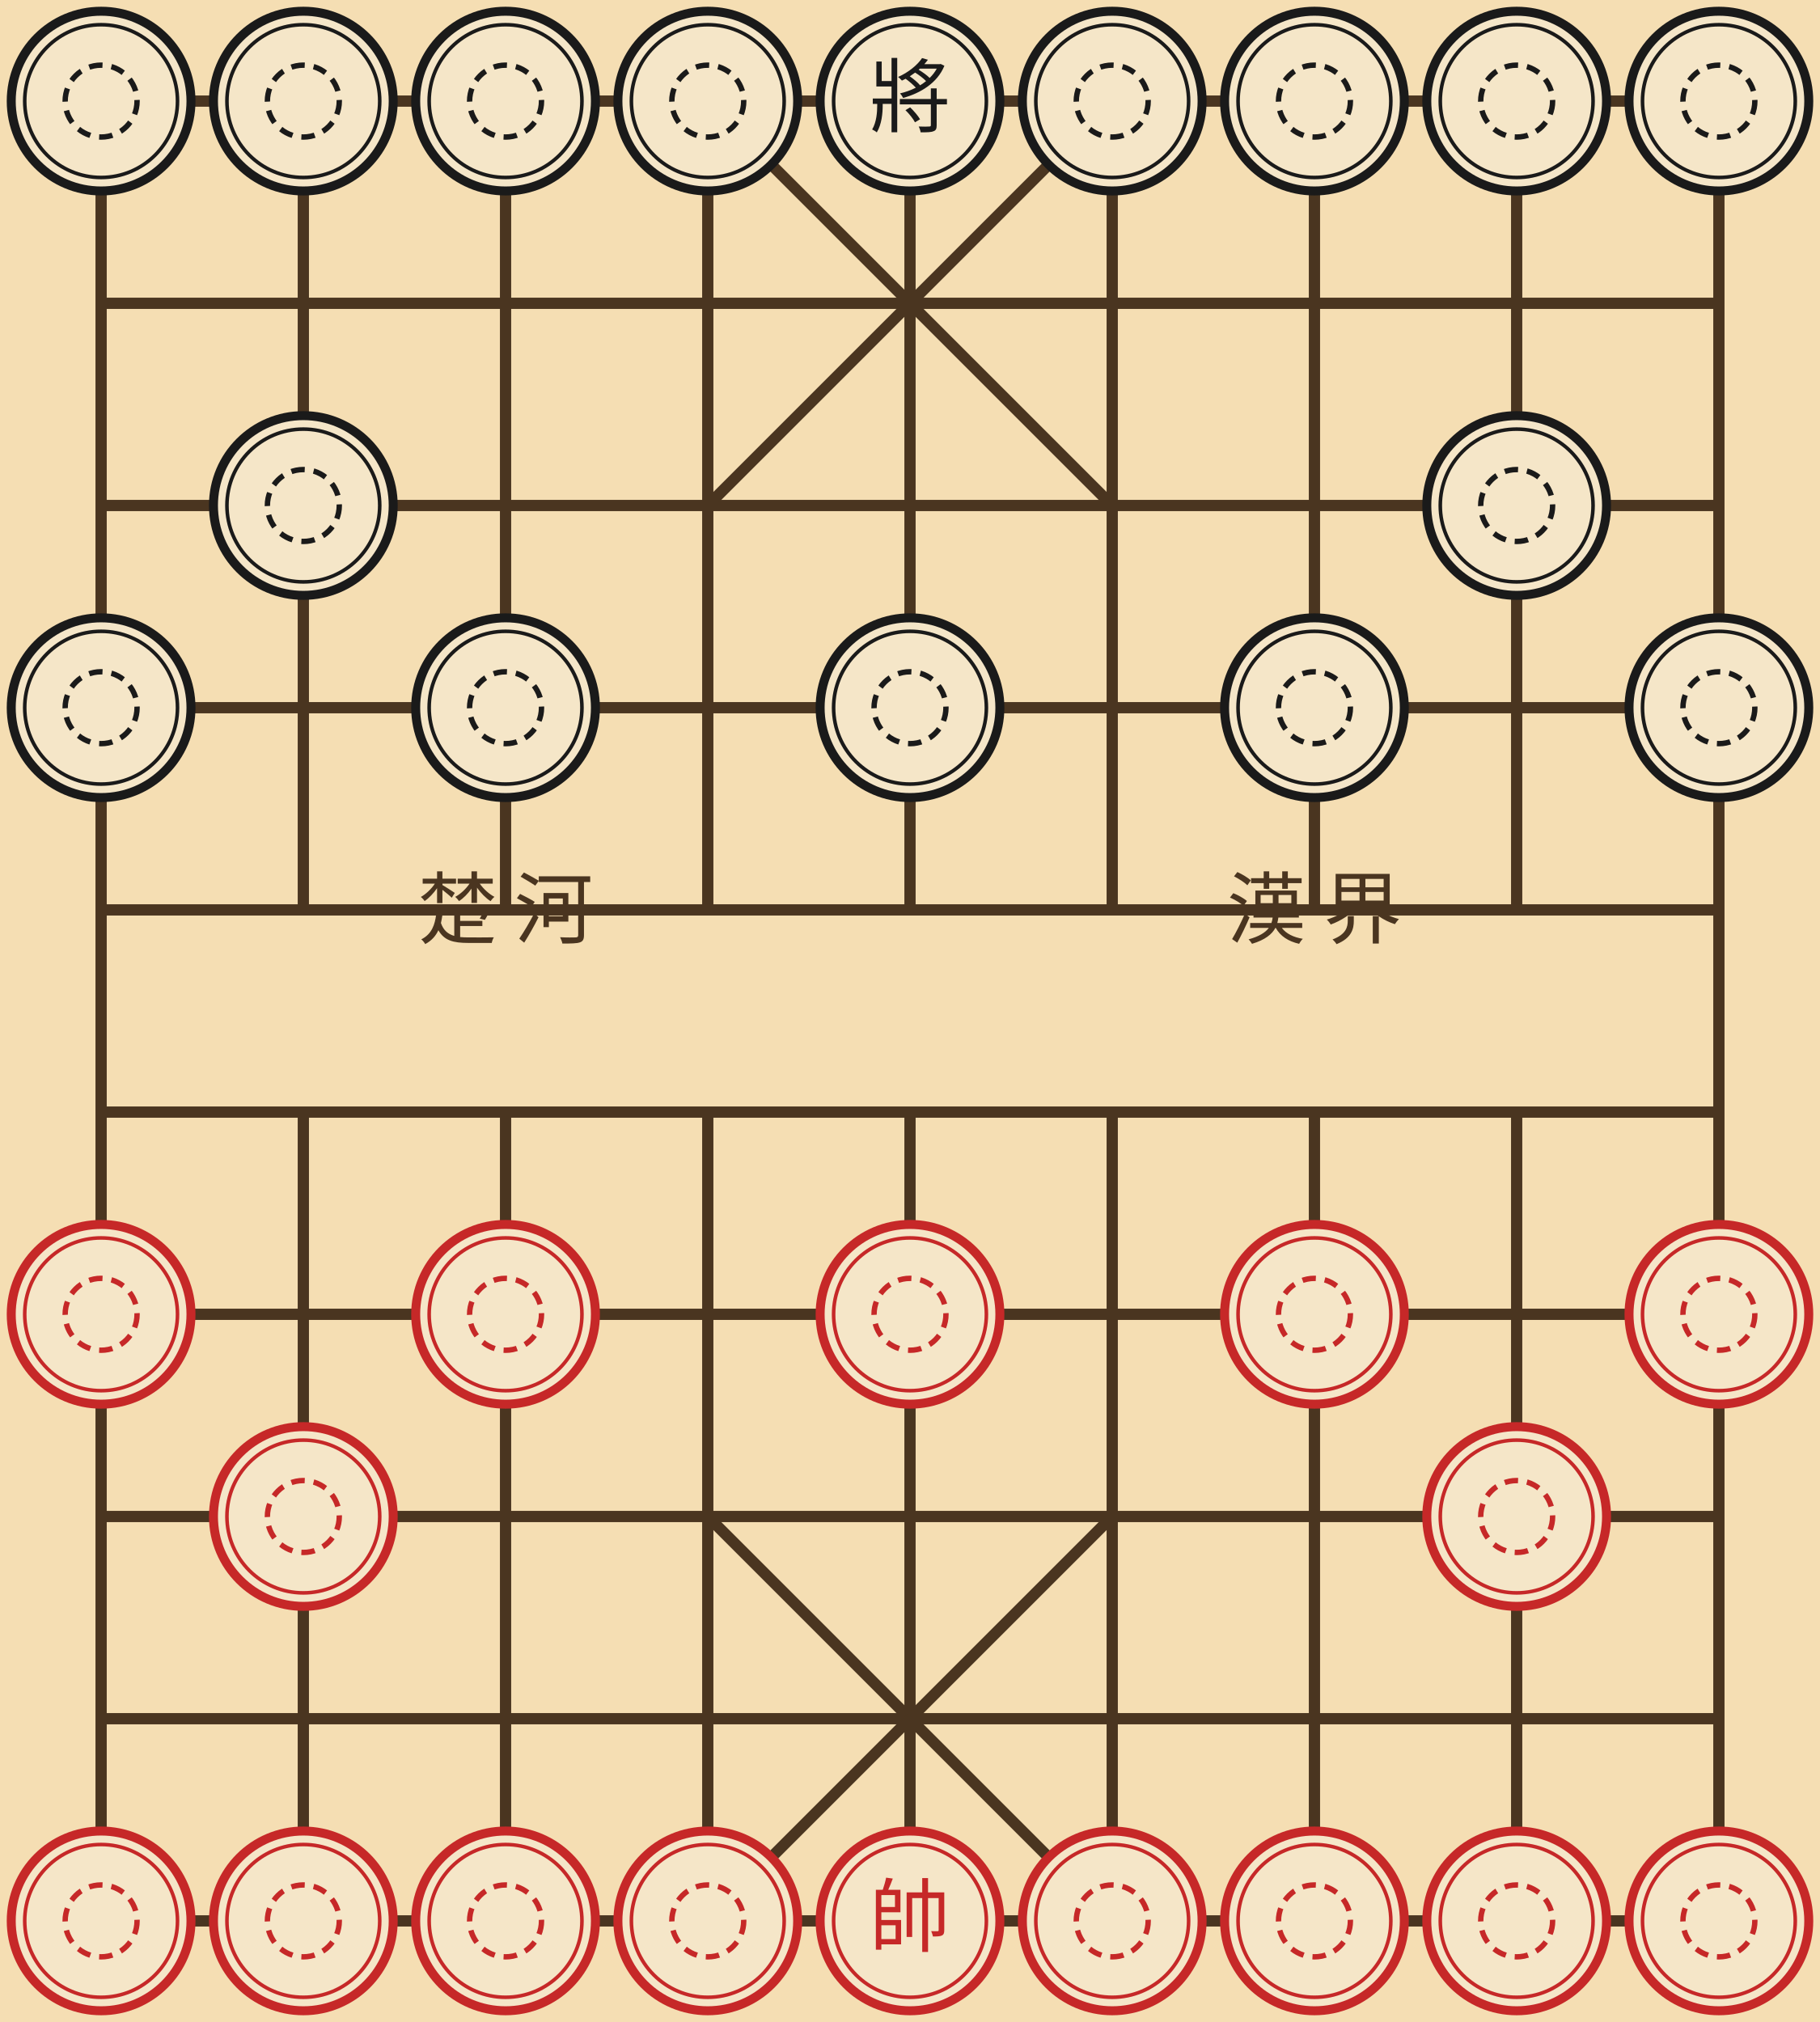
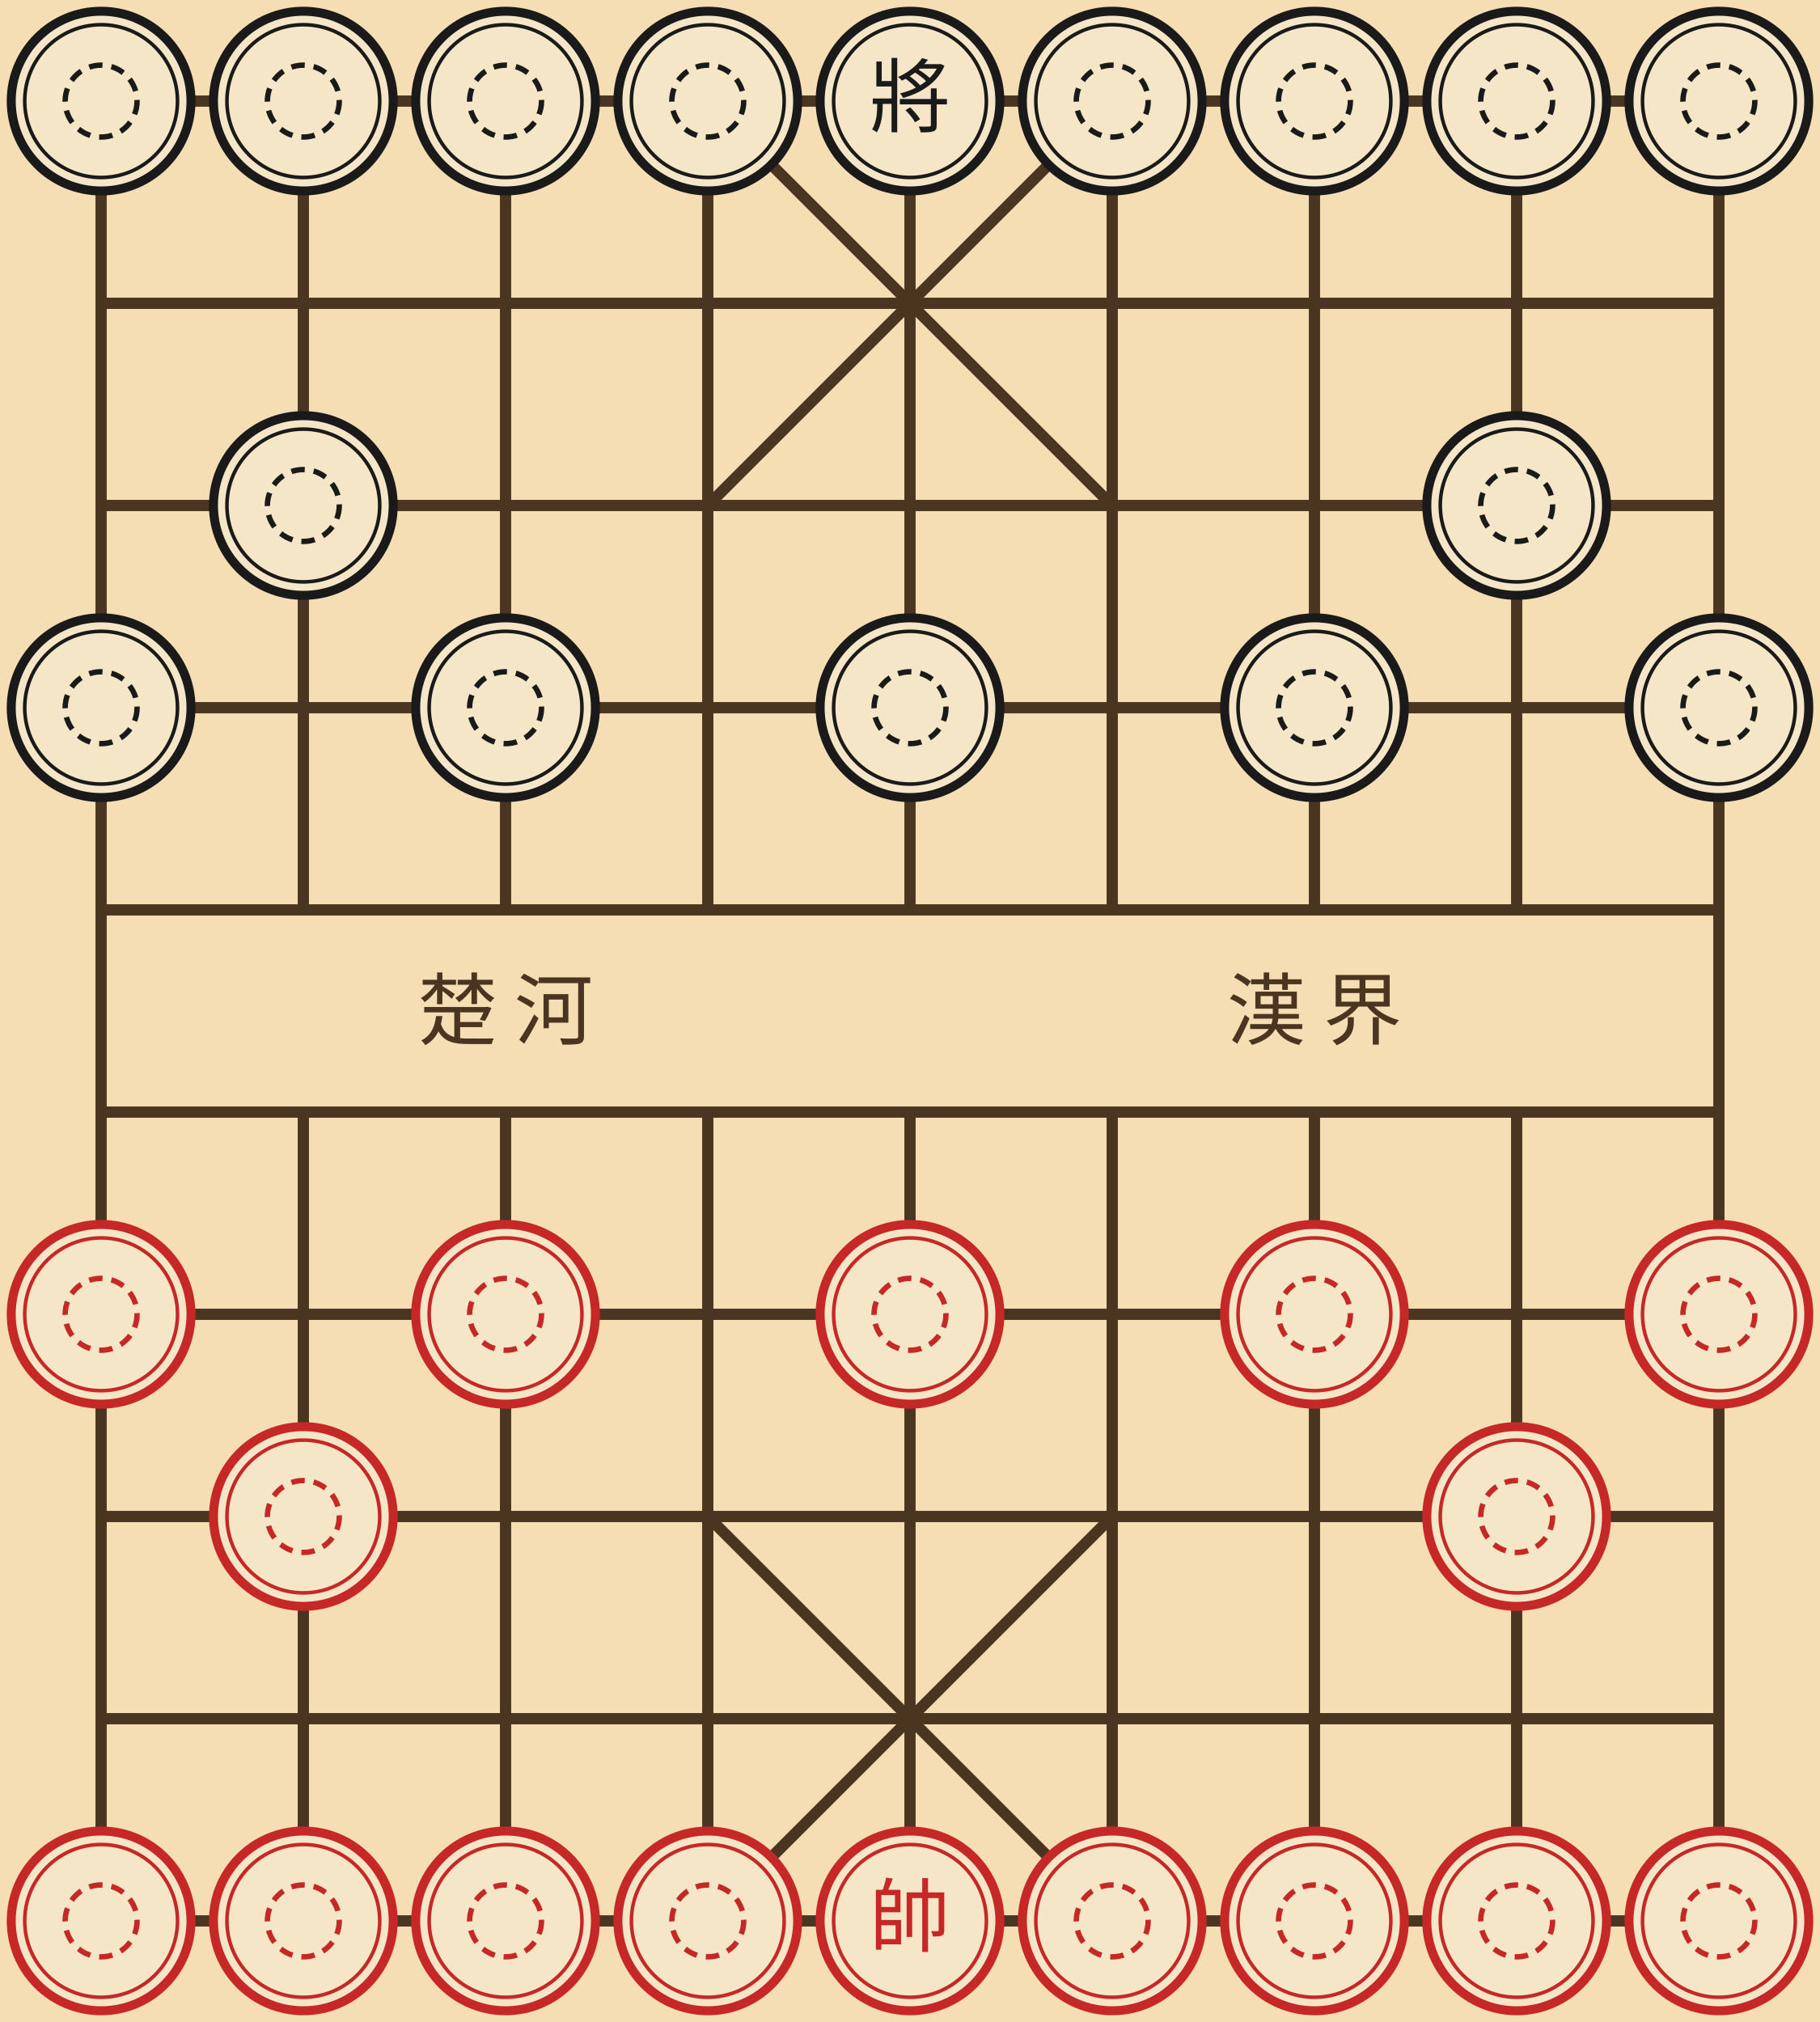
<svg xmlns="http://www.w3.org/2000/svg" viewBox="0 0 324 360" width="324" height="360">
  <defs>
    <symbol id="piece-mce-xiangqi-fairy-bFD" viewBox="0 0 45 45">
      <circle cx="22.5" cy="22.5" r="20" fill="#f5e6c8" stroke="#1a1a1a" stroke-width="2" />
      <circle cx="22.5" cy="22.5" r="17" fill="none" stroke="#1a1a1a" stroke-width="0.8" />
      <circle cx="22.5" cy="22.5" r="8" fill="none" stroke="#1a1a1a" stroke-width="1.2" stroke-dasharray="3 2" />
    </symbol>
    <symbol id="piece-mce-xiangqi-fairy-bK" viewBox="0 0 45 45">
      <circle cx="22.5" cy="22.5" r="20" fill="#f5e6c8" stroke="#1a1a1a" stroke-width="2" />
      <circle cx="22.5" cy="22.5" r="17" fill="none" stroke="#1a1a1a" stroke-width="0.8" />
      <text x="22.5" y="28" text-anchor="middle" font-size="18" font-family="serif" fill="#1a1a1a">將</text>
    </symbol>
    <symbol id="piece-mce-xiangqi-fairy-wFD" viewBox="0 0 45 45">
      <circle cx="22.5" cy="22.5" r="20" fill="#f5e6c8" stroke="#c62828" stroke-width="2" />
      <circle cx="22.5" cy="22.5" r="17" fill="none" stroke="#c62828" stroke-width="0.8" />
      <circle cx="22.5" cy="22.5" r="8" fill="none" stroke="#c62828" stroke-width="1.2" stroke-dasharray="3 2" />
    </symbol>
    <symbol id="piece-mce-xiangqi-fairy-wK" viewBox="0 0 45 45">
      <circle cx="22.5" cy="22.5" r="20" fill="#f5e6c8" stroke="#c62828" stroke-width="2" />
      <circle cx="22.5" cy="22.5" r="17" fill="none" stroke="#c62828" stroke-width="0.8" />
      <text x="22.5" y="28" text-anchor="middle" font-size="18" font-family="serif" fill="#c62828">帥</text>
    </symbol>
  </defs>
  <rect x="0" y="0" width="36" height="36" fill="#f5deb3" data-sq="a10" class="board-cell" />
  <rect x="36" y="0" width="36" height="36" fill="#f5deb3" data-sq="b10" class="board-cell" />
  <rect x="72" y="0" width="36" height="36" fill="#f5deb3" data-sq="c10" class="board-cell" />
  <rect x="108" y="0" width="36" height="36" fill="#f5deb3" data-sq="d10" class="board-cell" />
  <rect x="144" y="0" width="36" height="36" fill="#f5deb3" data-sq="e10" class="board-cell" />
  <rect x="180" y="0" width="36" height="36" fill="#f5deb3" data-sq="f10" class="board-cell" />
  <rect x="216" y="0" width="36" height="36" fill="#f5deb3" data-sq="g10" class="board-cell" />
  <rect x="252" y="0" width="36" height="36" fill="#f5deb3" data-sq="h10" class="board-cell" />
  <rect x="288" y="0" width="36" height="36" fill="#f5deb3" data-sq="i10" class="board-cell" />
  <rect x="0" y="36" width="36" height="36" fill="#f5deb3" data-sq="a9" class="board-cell" />
  <rect x="36" y="36" width="36" height="36" fill="#f5deb3" data-sq="b9" class="board-cell" />
  <rect x="72" y="36" width="36" height="36" fill="#f5deb3" data-sq="c9" class="board-cell" />
  <rect x="108" y="36" width="36" height="36" fill="#f5deb3" data-sq="d9" class="board-cell" />
  <rect x="144" y="36" width="36" height="36" fill="#f5deb3" data-sq="e9" class="board-cell" />
  <rect x="180" y="36" width="36" height="36" fill="#f5deb3" data-sq="f9" class="board-cell" />
  <rect x="216" y="36" width="36" height="36" fill="#f5deb3" data-sq="g9" class="board-cell" />
  <rect x="252" y="36" width="36" height="36" fill="#f5deb3" data-sq="h9" class="board-cell" />
  <rect x="288" y="36" width="36" height="36" fill="#f5deb3" data-sq="i9" class="board-cell" />
  <rect x="0" y="72" width="36" height="36" fill="#f5deb3" data-sq="a8" class="board-cell" />
  <rect x="36" y="72" width="36" height="36" fill="#f5deb3" data-sq="b8" class="board-cell" />
  <rect x="72" y="72" width="36" height="36" fill="#f5deb3" data-sq="c8" class="board-cell" />
  <rect x="108" y="72" width="36" height="36" fill="#f5deb3" data-sq="d8" class="board-cell" />
  <rect x="144" y="72" width="36" height="36" fill="#f5deb3" data-sq="e8" class="board-cell" />
  <rect x="180" y="72" width="36" height="36" fill="#f5deb3" data-sq="f8" class="board-cell" />
  <rect x="216" y="72" width="36" height="36" fill="#f5deb3" data-sq="g8" class="board-cell" />
  <rect x="252" y="72" width="36" height="36" fill="#f5deb3" data-sq="h8" class="board-cell" />
  <rect x="288" y="72" width="36" height="36" fill="#f5deb3" data-sq="i8" class="board-cell" />
  <rect x="0" y="108" width="36" height="36" fill="#f5deb3" data-sq="a7" class="board-cell" />
  <rect x="36" y="108" width="36" height="36" fill="#f5deb3" data-sq="b7" class="board-cell" />
  <rect x="72" y="108" width="36" height="36" fill="#f5deb3" data-sq="c7" class="board-cell" />
  <rect x="108" y="108" width="36" height="36" fill="#f5deb3" data-sq="d7" class="board-cell" />
  <rect x="144" y="108" width="36" height="36" fill="#f5deb3" data-sq="e7" class="board-cell" />
  <rect x="180" y="108" width="36" height="36" fill="#f5deb3" data-sq="f7" class="board-cell" />
  <rect x="216" y="108" width="36" height="36" fill="#f5deb3" data-sq="g7" class="board-cell" />
  <rect x="252" y="108" width="36" height="36" fill="#f5deb3" data-sq="h7" class="board-cell" />
  <rect x="288" y="108" width="36" height="36" fill="#f5deb3" data-sq="i7" class="board-cell" />
  <rect x="0" y="144" width="36" height="36" fill="#f5deb3" data-sq="a6" class="board-cell" />
  <rect x="36" y="144" width="36" height="36" fill="#f5deb3" data-sq="b6" class="board-cell" />
  <rect x="72" y="144" width="36" height="36" fill="#f5deb3" data-sq="c6" class="board-cell" />
  <rect x="108" y="144" width="36" height="36" fill="#f5deb3" data-sq="d6" class="board-cell" />
  <rect x="144" y="144" width="36" height="36" fill="#f5deb3" data-sq="e6" class="board-cell" />
  <rect x="180" y="144" width="36" height="36" fill="#f5deb3" data-sq="f6" class="board-cell" />
  <rect x="216" y="144" width="36" height="36" fill="#f5deb3" data-sq="g6" class="board-cell" />
  <rect x="252" y="144" width="36" height="36" fill="#f5deb3" data-sq="h6" class="board-cell" />
  <rect x="288" y="144" width="36" height="36" fill="#f5deb3" data-sq="i6" class="board-cell" />
  <rect x="0" y="180" width="36" height="36" fill="#f5deb3" data-sq="a5" class="board-cell" />
  <rect x="36" y="180" width="36" height="36" fill="#f5deb3" data-sq="b5" class="board-cell" />
  <rect x="72" y="180" width="36" height="36" fill="#f5deb3" data-sq="c5" class="board-cell" />
  <rect x="108" y="180" width="36" height="36" fill="#f5deb3" data-sq="d5" class="board-cell" />
  <rect x="144" y="180" width="36" height="36" fill="#f5deb3" data-sq="e5" class="board-cell" />
  <rect x="180" y="180" width="36" height="36" fill="#f5deb3" data-sq="f5" class="board-cell" />
  <rect x="216" y="180" width="36" height="36" fill="#f5deb3" data-sq="g5" class="board-cell" />
  <rect x="252" y="180" width="36" height="36" fill="#f5deb3" data-sq="h5" class="board-cell" />
  <rect x="288" y="180" width="36" height="36" fill="#f5deb3" data-sq="i5" class="board-cell" />
  <rect x="0" y="216" width="36" height="36" fill="#f5deb3" data-sq="a4" class="board-cell" />
  <rect x="36" y="216" width="36" height="36" fill="#f5deb3" data-sq="b4" class="board-cell" />
  <rect x="72" y="216" width="36" height="36" fill="#f5deb3" data-sq="c4" class="board-cell" />
  <rect x="108" y="216" width="36" height="36" fill="#f5deb3" data-sq="d4" class="board-cell" />
  <rect x="144" y="216" width="36" height="36" fill="#f5deb3" data-sq="e4" class="board-cell" />
  <rect x="180" y="216" width="36" height="36" fill="#f5deb3" data-sq="f4" class="board-cell" />
  <rect x="216" y="216" width="36" height="36" fill="#f5deb3" data-sq="g4" class="board-cell" />
  <rect x="252" y="216" width="36" height="36" fill="#f5deb3" data-sq="h4" class="board-cell" />
  <rect x="288" y="216" width="36" height="36" fill="#f5deb3" data-sq="i4" class="board-cell" />
  <rect x="0" y="252" width="36" height="36" fill="#f5deb3" data-sq="a3" class="board-cell" />
  <rect x="36" y="252" width="36" height="36" fill="#f5deb3" data-sq="b3" class="board-cell" />
  <rect x="72" y="252" width="36" height="36" fill="#f5deb3" data-sq="c3" class="board-cell" />
  <rect x="108" y="252" width="36" height="36" fill="#f5deb3" data-sq="d3" class="board-cell" />
  <rect x="144" y="252" width="36" height="36" fill="#f5deb3" data-sq="e3" class="board-cell" />
  <rect x="180" y="252" width="36" height="36" fill="#f5deb3" data-sq="f3" class="board-cell" />
  <rect x="216" y="252" width="36" height="36" fill="#f5deb3" data-sq="g3" class="board-cell" />
  <rect x="252" y="252" width="36" height="36" fill="#f5deb3" data-sq="h3" class="board-cell" />
  <rect x="288" y="252" width="36" height="36" fill="#f5deb3" data-sq="i3" class="board-cell" />
  <rect x="0" y="288" width="36" height="36" fill="#f5deb3" data-sq="a2" class="board-cell" />
  <rect x="36" y="288" width="36" height="36" fill="#f5deb3" data-sq="b2" class="board-cell" />
  <rect x="72" y="288" width="36" height="36" fill="#f5deb3" data-sq="c2" class="board-cell" />
  <rect x="108" y="288" width="36" height="36" fill="#f5deb3" data-sq="d2" class="board-cell" />
  <rect x="144" y="288" width="36" height="36" fill="#f5deb3" data-sq="e2" class="board-cell" />
  <rect x="180" y="288" width="36" height="36" fill="#f5deb3" data-sq="f2" class="board-cell" />
  <rect x="216" y="288" width="36" height="36" fill="#f5deb3" data-sq="g2" class="board-cell" />
  <rect x="252" y="288" width="36" height="36" fill="#f5deb3" data-sq="h2" class="board-cell" />
  <rect x="288" y="288" width="36" height="36" fill="#f5deb3" data-sq="i2" class="board-cell" />
  <rect x="0" y="324" width="36" height="36" fill="#f5deb3" data-sq="a1" class="board-cell" />
  <rect x="36" y="324" width="36" height="36" fill="#f5deb3" data-sq="b1" class="board-cell" />
  <rect x="72" y="324" width="36" height="36" fill="#f5deb3" data-sq="c1" class="board-cell" />
  <rect x="108" y="324" width="36" height="36" fill="#f5deb3" data-sq="d1" class="board-cell" />
  <rect x="144" y="324" width="36" height="36" fill="#f5deb3" data-sq="e1" class="board-cell" />
  <rect x="180" y="324" width="36" height="36" fill="#f5deb3" data-sq="f1" class="board-cell" />
  <rect x="216" y="324" width="36" height="36" fill="#f5deb3" data-sq="g1" class="board-cell" />
  <rect x="252" y="324" width="36" height="36" fill="#f5deb3" data-sq="h1" class="board-cell" />
  <rect x="288" y="324" width="36" height="36" fill="#f5deb3" data-sq="i1" class="board-cell" />
  <line x1="18" y1="18" x2="306" y2="18" pointer-events="none" stroke="#4a3520" stroke-width="2" />
  <line x1="18" y1="54" x2="306" y2="54" pointer-events="none" stroke="#4a3520" stroke-width="2" />
  <line x1="18" y1="90" x2="306" y2="90" pointer-events="none" stroke="#4a3520" stroke-width="2" />
  <line x1="18" y1="126" x2="306" y2="126" pointer-events="none" stroke="#4a3520" stroke-width="2" />
  <line x1="18" y1="162" x2="306" y2="162" pointer-events="none" stroke="#4a3520" stroke-width="2" />
  <line x1="18" y1="198" x2="306" y2="198" pointer-events="none" stroke="#4a3520" stroke-width="2" />
  <line x1="18" y1="234" x2="306" y2="234" pointer-events="none" stroke="#4a3520" stroke-width="2" />
  <line x1="18" y1="270" x2="306" y2="270" pointer-events="none" stroke="#4a3520" stroke-width="2" />
  <line x1="18" y1="306" x2="306" y2="306" pointer-events="none" stroke="#4a3520" stroke-width="2" />
  <line x1="18" y1="342" x2="306" y2="342" pointer-events="none" stroke="#4a3520" stroke-width="2" />
  <line x1="18" y1="18" x2="18" y2="342" pointer-events="none" stroke="#4a3520" stroke-width="2" />
  <line x1="54" y1="18" x2="54" y2="162" pointer-events="none" stroke="#4a3520" stroke-width="2" />
  <line x1="54" y1="198" x2="54" y2="342" pointer-events="none" stroke="#4a3520" stroke-width="2" />
  <line x1="90" y1="18" x2="90" y2="162" pointer-events="none" stroke="#4a3520" stroke-width="2" />
  <line x1="90" y1="198" x2="90" y2="342" pointer-events="none" stroke="#4a3520" stroke-width="2" />
  <line x1="126" y1="18" x2="126" y2="162" pointer-events="none" stroke="#4a3520" stroke-width="2" />
  <line x1="126" y1="198" x2="126" y2="342" pointer-events="none" stroke="#4a3520" stroke-width="2" />
  <line x1="162" y1="18" x2="162" y2="162" pointer-events="none" stroke="#4a3520" stroke-width="2" />
  <line x1="162" y1="198" x2="162" y2="342" pointer-events="none" stroke="#4a3520" stroke-width="2" />
  <line x1="198" y1="18" x2="198" y2="162" pointer-events="none" stroke="#4a3520" stroke-width="2" />
  <line x1="198" y1="198" x2="198" y2="342" pointer-events="none" stroke="#4a3520" stroke-width="2" />
  <line x1="234" y1="18" x2="234" y2="162" pointer-events="none" stroke="#4a3520" stroke-width="2" />
  <line x1="234" y1="198" x2="234" y2="342" pointer-events="none" stroke="#4a3520" stroke-width="2" />
  <line x1="270" y1="18" x2="270" y2="162" pointer-events="none" stroke="#4a3520" stroke-width="2" />
  <line x1="270" y1="198" x2="270" y2="342" pointer-events="none" stroke="#4a3520" stroke-width="2" />
  <line x1="306" y1="18" x2="306" y2="342" pointer-events="none" stroke="#4a3520" stroke-width="2" />
  <g pointer-events="none">
    <line x1="126" y1="18" x2="198" y2="90" stroke="#4a3520" stroke-width="2" pointer-events="none" />
    <line x1="198" y1="18" x2="126" y2="90" stroke="#4a3520" stroke-width="2" pointer-events="none" />
    <line x1="126" y1="270" x2="198" y2="342" stroke="#4a3520" stroke-width="2" pointer-events="none" />
    <line x1="198" y1="270" x2="126" y2="342" stroke="#4a3520" stroke-width="2" pointer-events="none" />
  </g>
-   <text x="90" y="166.9" text-anchor="middle" font-size="14" font-family="serif" pointer-events="none" fill="#4a3520">楚 河</text>
-   <text x="234" y="166.9" text-anchor="middle" font-size="14" font-family="serif" pointer-events="none" fill="#4a3520">漢 界</text>
+   <text x="90" y="184.9" text-anchor="middle" font-size="14" font-family="serif" pointer-events="none" fill="#4a3520">楚 河</text>
+   <text x="234" y="184.9" text-anchor="middle" font-size="14" font-family="serif" pointer-events="none" fill="#4a3520">漢 界</text>
  <g pointer-events="none">
    <use href="#piece-mce-xiangqi-fairy-bFD" x="0" y="0" width="36" height="36" />
    <use href="#piece-mce-xiangqi-fairy-bFD" x="36" y="0" width="36" height="36" />
    <use href="#piece-mce-xiangqi-fairy-bFD" x="72" y="0" width="36" height="36" />
    <use href="#piece-mce-xiangqi-fairy-bFD" x="108" y="0" width="36" height="36" />
    <use href="#piece-mce-xiangqi-fairy-bK" x="144" y="0" width="36" height="36" />
    <use href="#piece-mce-xiangqi-fairy-bFD" x="180" y="0" width="36" height="36" />
    <use href="#piece-mce-xiangqi-fairy-bFD" x="216" y="0" width="36" height="36" />
    <use href="#piece-mce-xiangqi-fairy-bFD" x="252" y="0" width="36" height="36" />
    <use href="#piece-mce-xiangqi-fairy-bFD" x="288" y="0" width="36" height="36" />
    <use href="#piece-mce-xiangqi-fairy-bFD" x="36" y="72" width="36" height="36" />
    <use href="#piece-mce-xiangqi-fairy-bFD" x="252" y="72" width="36" height="36" />
    <use href="#piece-mce-xiangqi-fairy-bFD" x="0" y="108" width="36" height="36" />
    <use href="#piece-mce-xiangqi-fairy-bFD" x="72" y="108" width="36" height="36" />
    <use href="#piece-mce-xiangqi-fairy-bFD" x="144" y="108" width="36" height="36" />
    <use href="#piece-mce-xiangqi-fairy-bFD" x="216" y="108" width="36" height="36" />
    <use href="#piece-mce-xiangqi-fairy-bFD" x="288" y="108" width="36" height="36" />
    <use href="#piece-mce-xiangqi-fairy-wFD" x="0" y="216" width="36" height="36" />
    <use href="#piece-mce-xiangqi-fairy-wFD" x="72" y="216" width="36" height="36" />
    <use href="#piece-mce-xiangqi-fairy-wFD" x="144" y="216" width="36" height="36" />
    <use href="#piece-mce-xiangqi-fairy-wFD" x="216" y="216" width="36" height="36" />
    <use href="#piece-mce-xiangqi-fairy-wFD" x="288" y="216" width="36" height="36" />
    <use href="#piece-mce-xiangqi-fairy-wFD" x="36" y="252" width="36" height="36" />
    <use href="#piece-mce-xiangqi-fairy-wFD" x="252" y="252" width="36" height="36" />
    <use href="#piece-mce-xiangqi-fairy-wFD" x="0" y="324" width="36" height="36" />
    <use href="#piece-mce-xiangqi-fairy-wFD" x="36" y="324" width="36" height="36" />
    <use href="#piece-mce-xiangqi-fairy-wFD" x="72" y="324" width="36" height="36" />
    <use href="#piece-mce-xiangqi-fairy-wFD" x="108" y="324" width="36" height="36" />
    <use href="#piece-mce-xiangqi-fairy-wK" x="144" y="324" width="36" height="36" />
    <use href="#piece-mce-xiangqi-fairy-wFD" x="180" y="324" width="36" height="36" />
    <use href="#piece-mce-xiangqi-fairy-wFD" x="216" y="324" width="36" height="36" />
    <use href="#piece-mce-xiangqi-fairy-wFD" x="252" y="324" width="36" height="36" />
    <use href="#piece-mce-xiangqi-fairy-wFD" x="288" y="324" width="36" height="36" />
  </g>
</svg>
